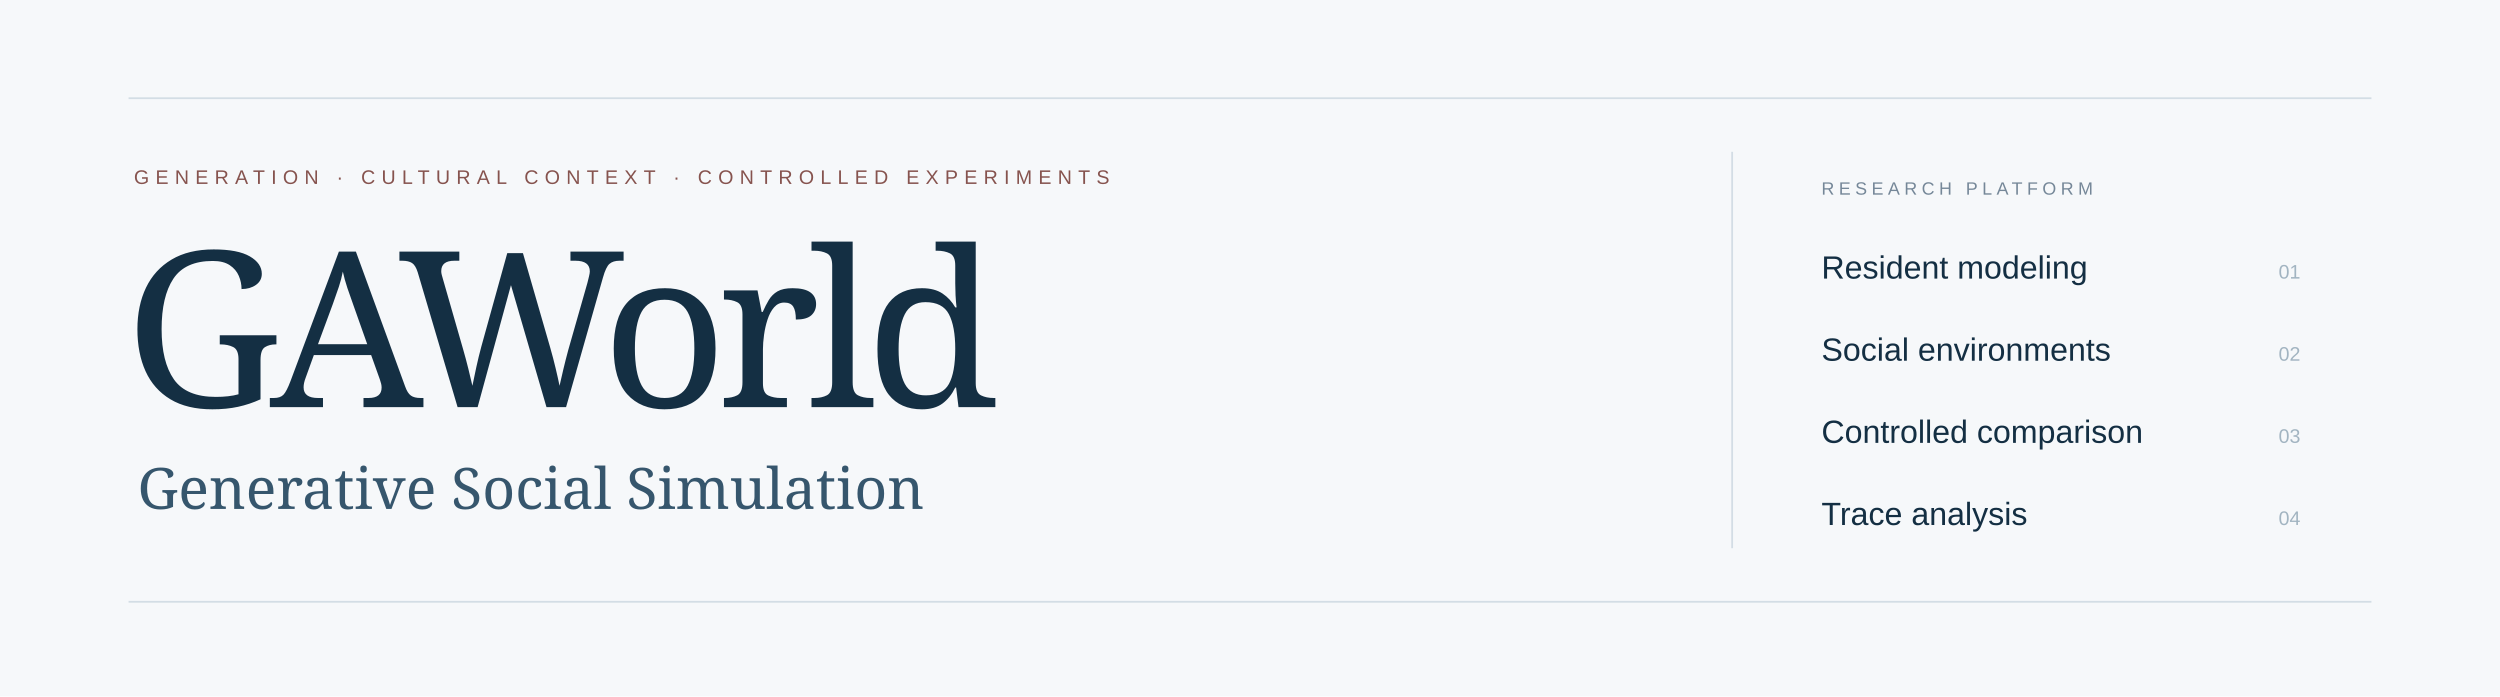
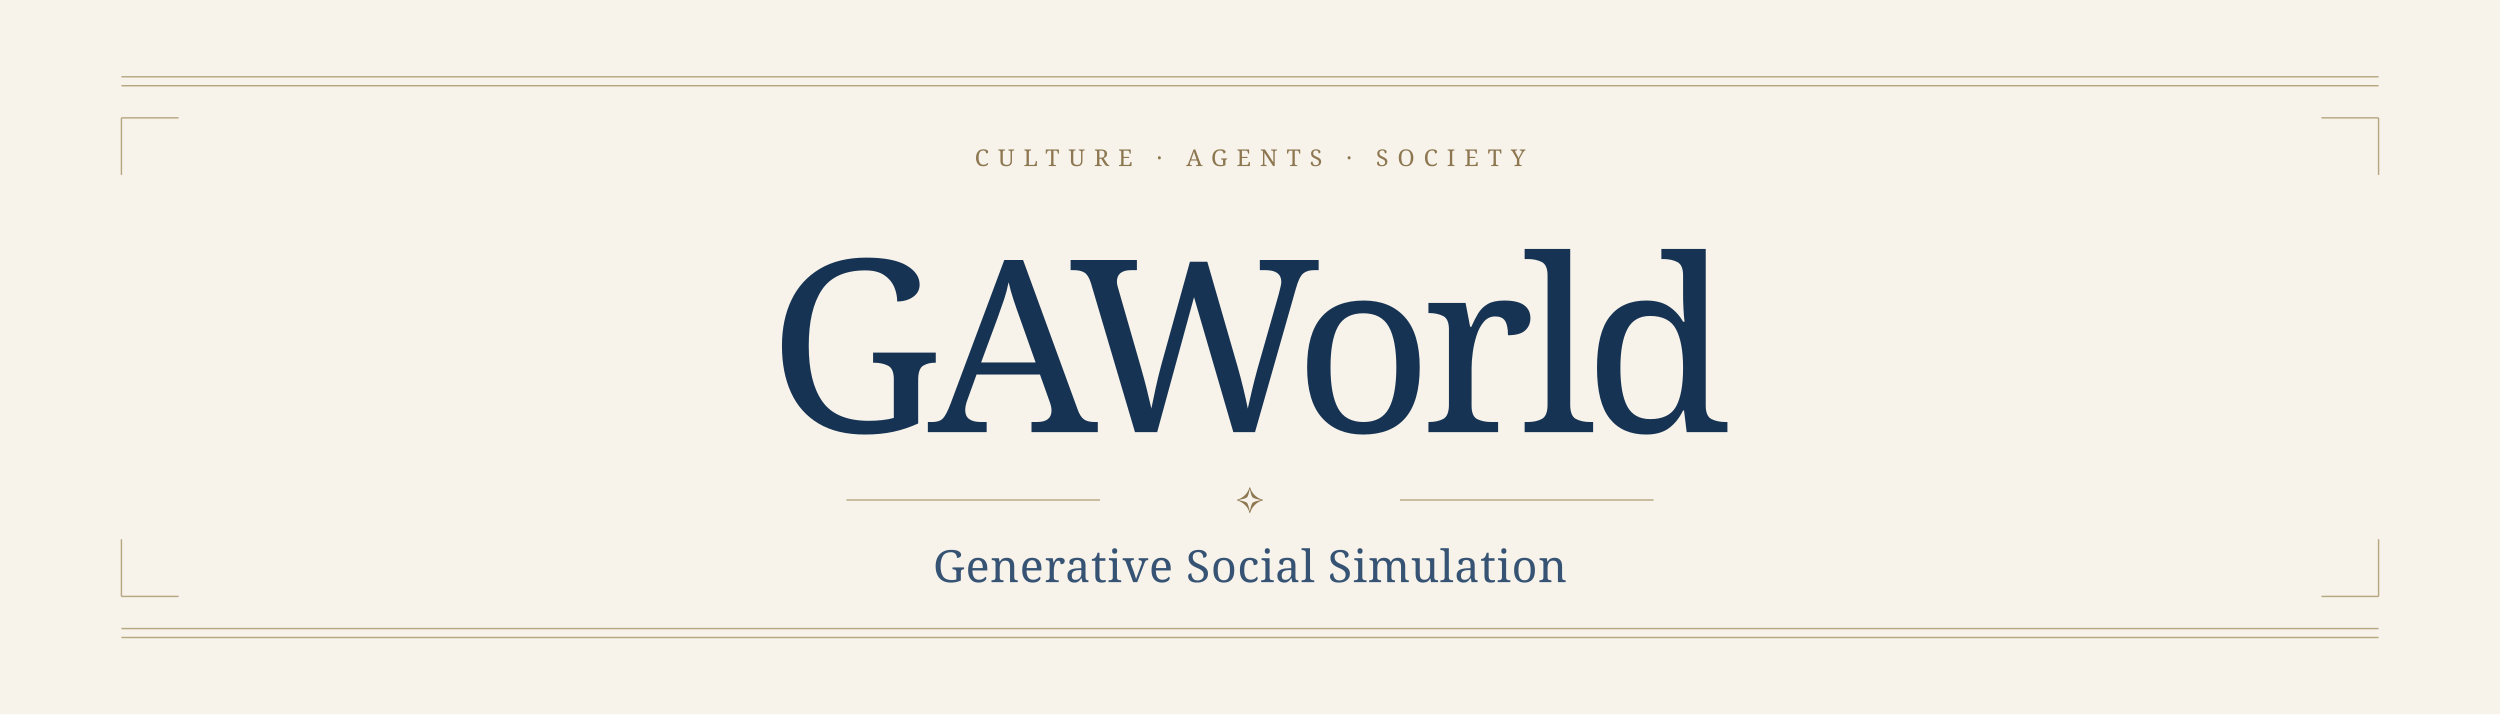
- <svg xmlns="http://www.w3.org/2000/svg" width="1400" height="390" viewBox="0 0 1400 390">
-   <rect width="1400" height="390" fill="#f6f8fa" />
-   <path d="M72 55h1256M72 337h1256M970 85v222" stroke="#d3dde5" />
-   <text x="75" y="103" font-family="Arial,sans-serif" font-size="11" letter-spacing="3.5" fill="#86534e">GENERATION · CULTURAL CONTEXT · CONTROLLED EXPERIMENTS</text>
-   <text x="70" y="228" font-family="Georgia,serif" font-size="122" letter-spacing="-6" fill="#142f43">GAWorld</text>
-   <text x="77" y="285" font-family="Georgia,serif" font-size="32" fill="#36566d">Generative Social Simulation</text>
-   <g font-family="Arial,sans-serif">
-     <text x="1020" y="109" font-size="10" letter-spacing="2.5" fill="#758798">RESEARCH PLATFORM</text>
-     <g fill="#142f43" font-size="18">
-       <text x="1020" y="156">Resident modeling</text>
-       <text x="1020" y="202">Social environments</text>
-       <text x="1020" y="248">Controlled comparison</text>
-       <text x="1020" y="294">Trace analysis</text>
-     </g>
-     <g fill="#a2b4c1" font-size="11">
-       <text x="1276" y="156">01</text>
-       <text x="1276" y="202">02</text>
-       <text x="1276" y="248">03</text>
-       <text x="1276" y="294">04</text>
-     </g>
+ <svg xmlns="http://www.w3.org/2000/svg" width="1400" height="400" viewBox="0 0 1400 400">
+   <rect width="1400" height="400" fill="#f7f3eb" />
+   <path d="M68 43h1264M68 48h1264M68 352h1264M68 357h1264" stroke="#b6a781" stroke-width=".8" />
+   <g fill="none" stroke="#b6a781" stroke-width=".8">
+     <path d="M68 66v32M68 66h32M1332 66h-32M1332 66v32M68 334v-32M68 334h32M1332 334h-32M1332 334v-32" />
  </g>
+   <text x="700" y="93" text-anchor="middle" fill="#8d7750" font-family="Baskerville,Georgia,serif" font-size="13" letter-spacing="5">CULTURE · AGENTS · SOCIETY</text>
+   <text x="700" y="242" text-anchor="middle" fill="#173353" font-family="Baskerville,Georgia,serif" font-size="135" letter-spacing="-7">GAWorld</text>
+   <path d="M474 280h142M784 280h142" stroke="#b6a781" stroke-width=".8" />
+   <text x="700" y="287" text-anchor="middle" fill="#8d7750" font-family="Georgia,serif" font-size="20">✧</text>
+   <text x="700" y="326" text-anchor="middle" fill="#365374" font-family="Baskerville,Georgia,serif" font-size="25" letter-spacing=".4">Generative Social Simulation</text>
</svg>
